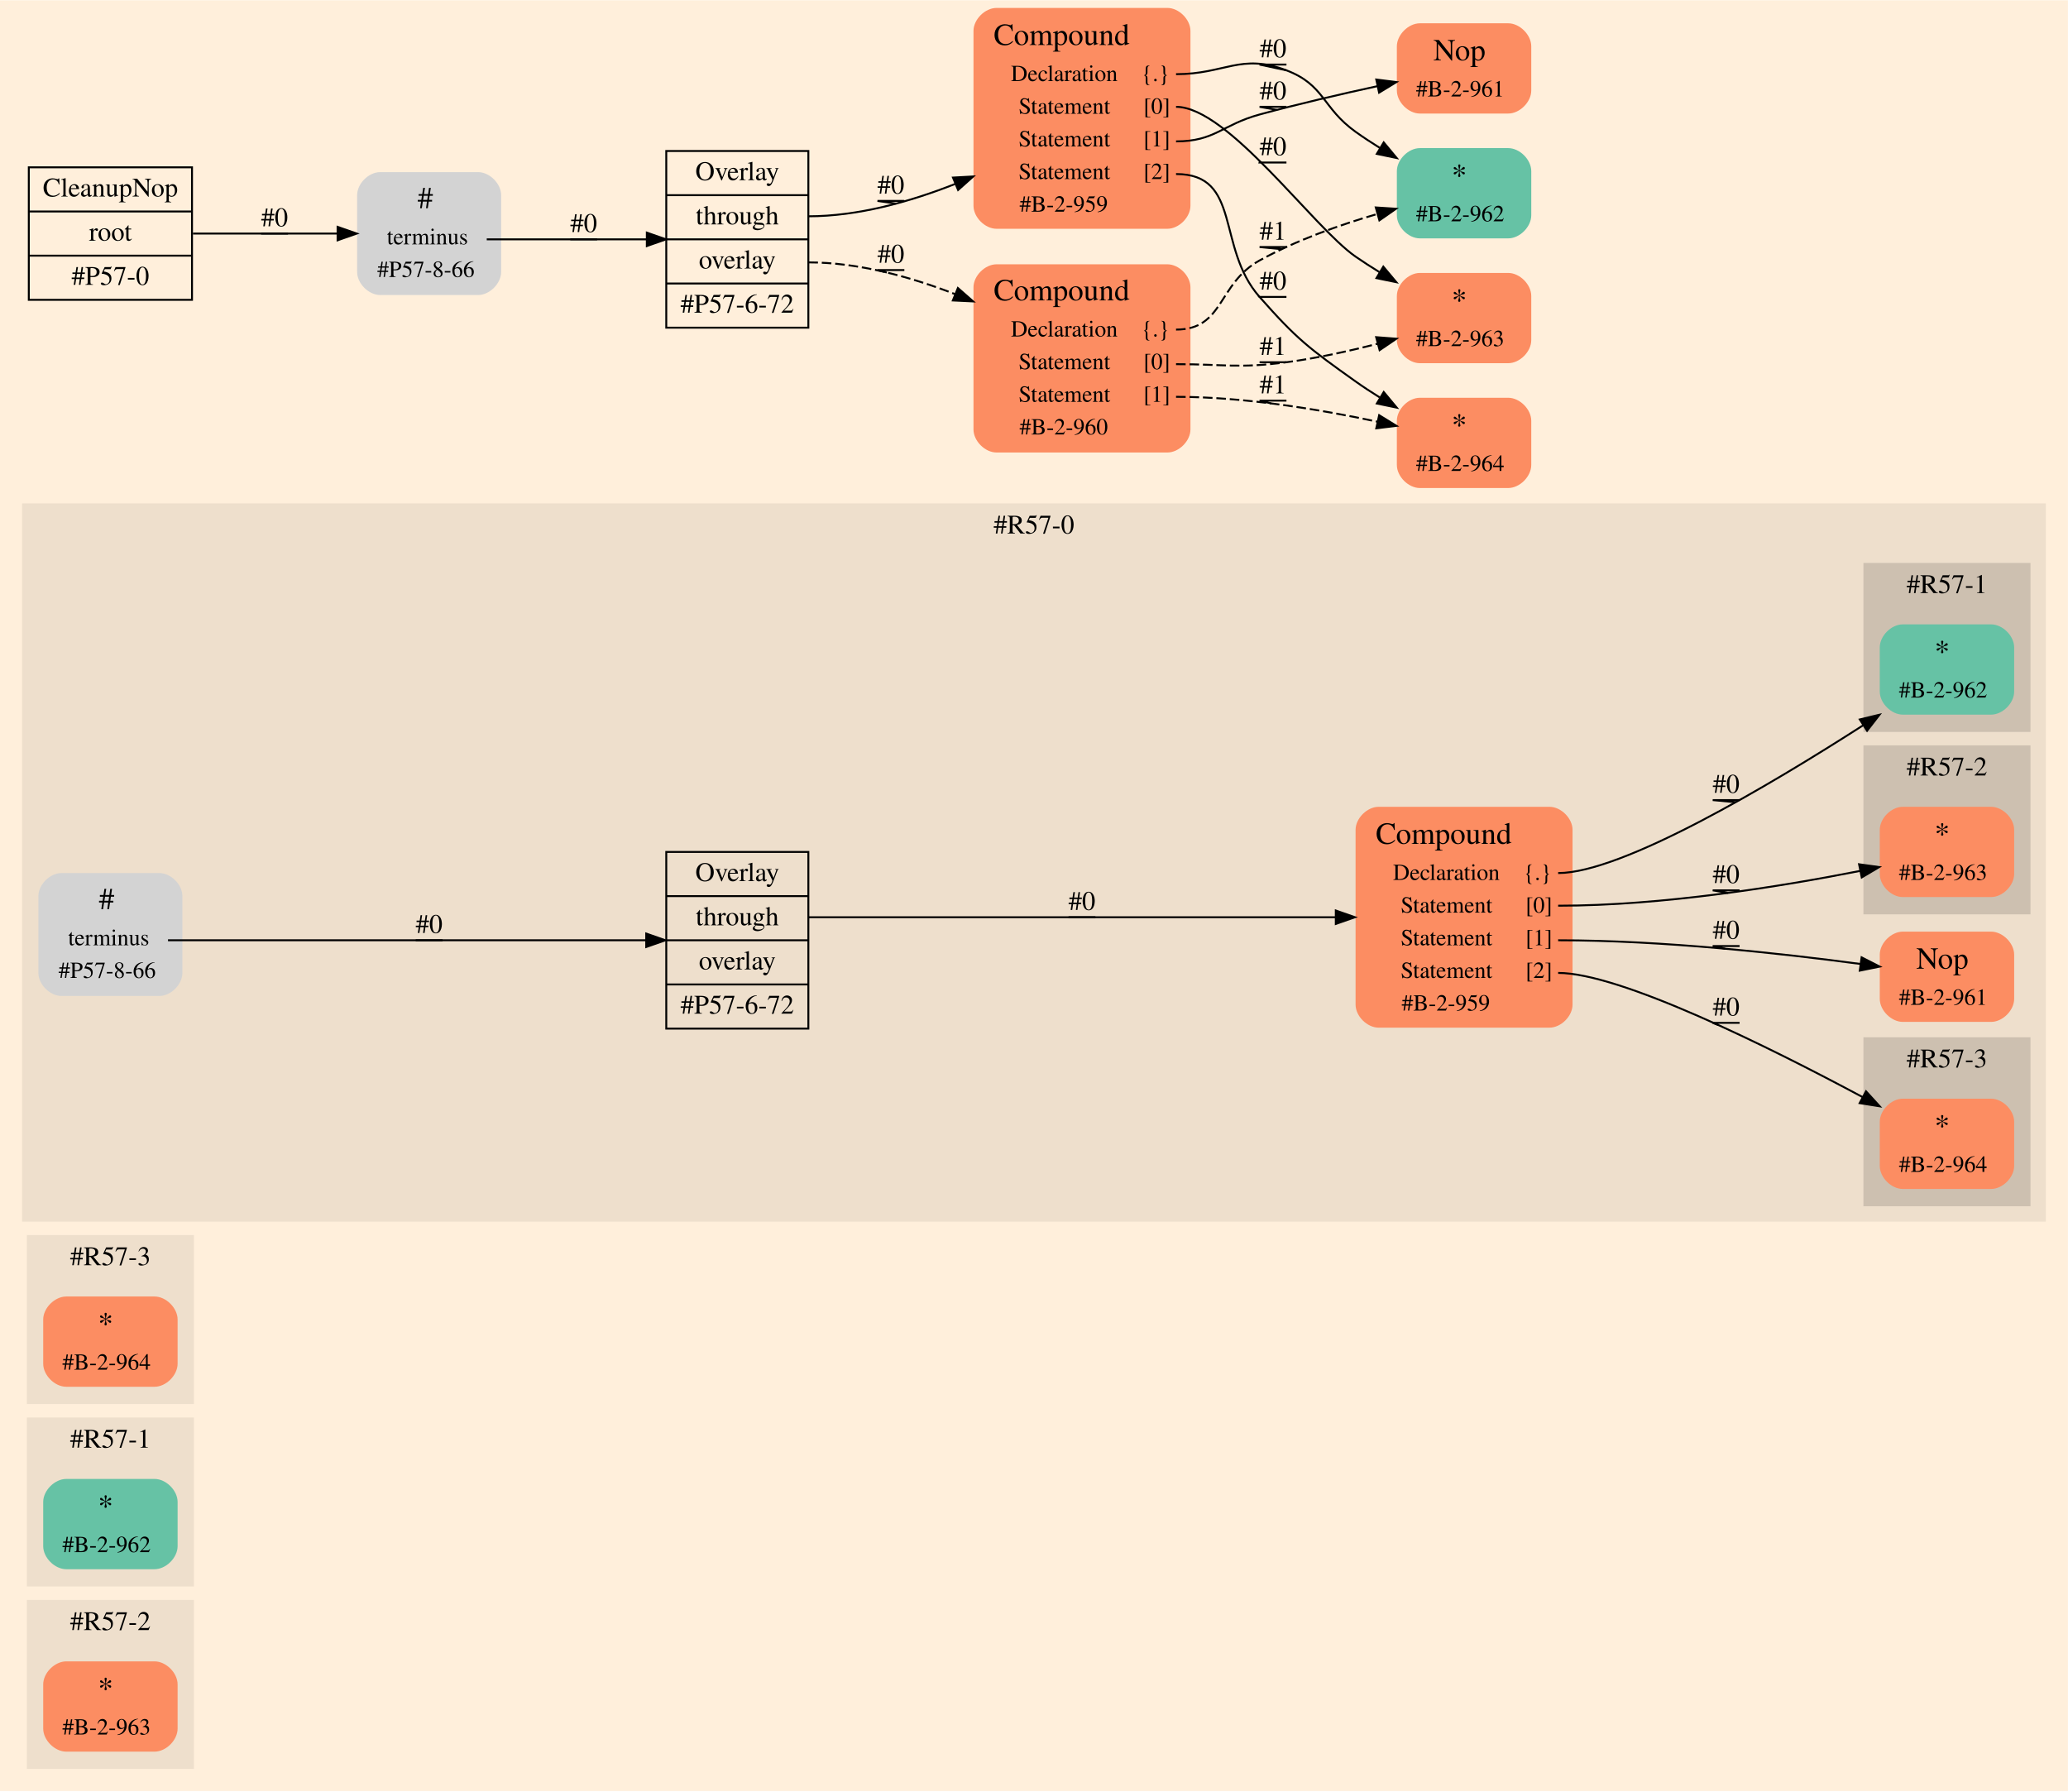
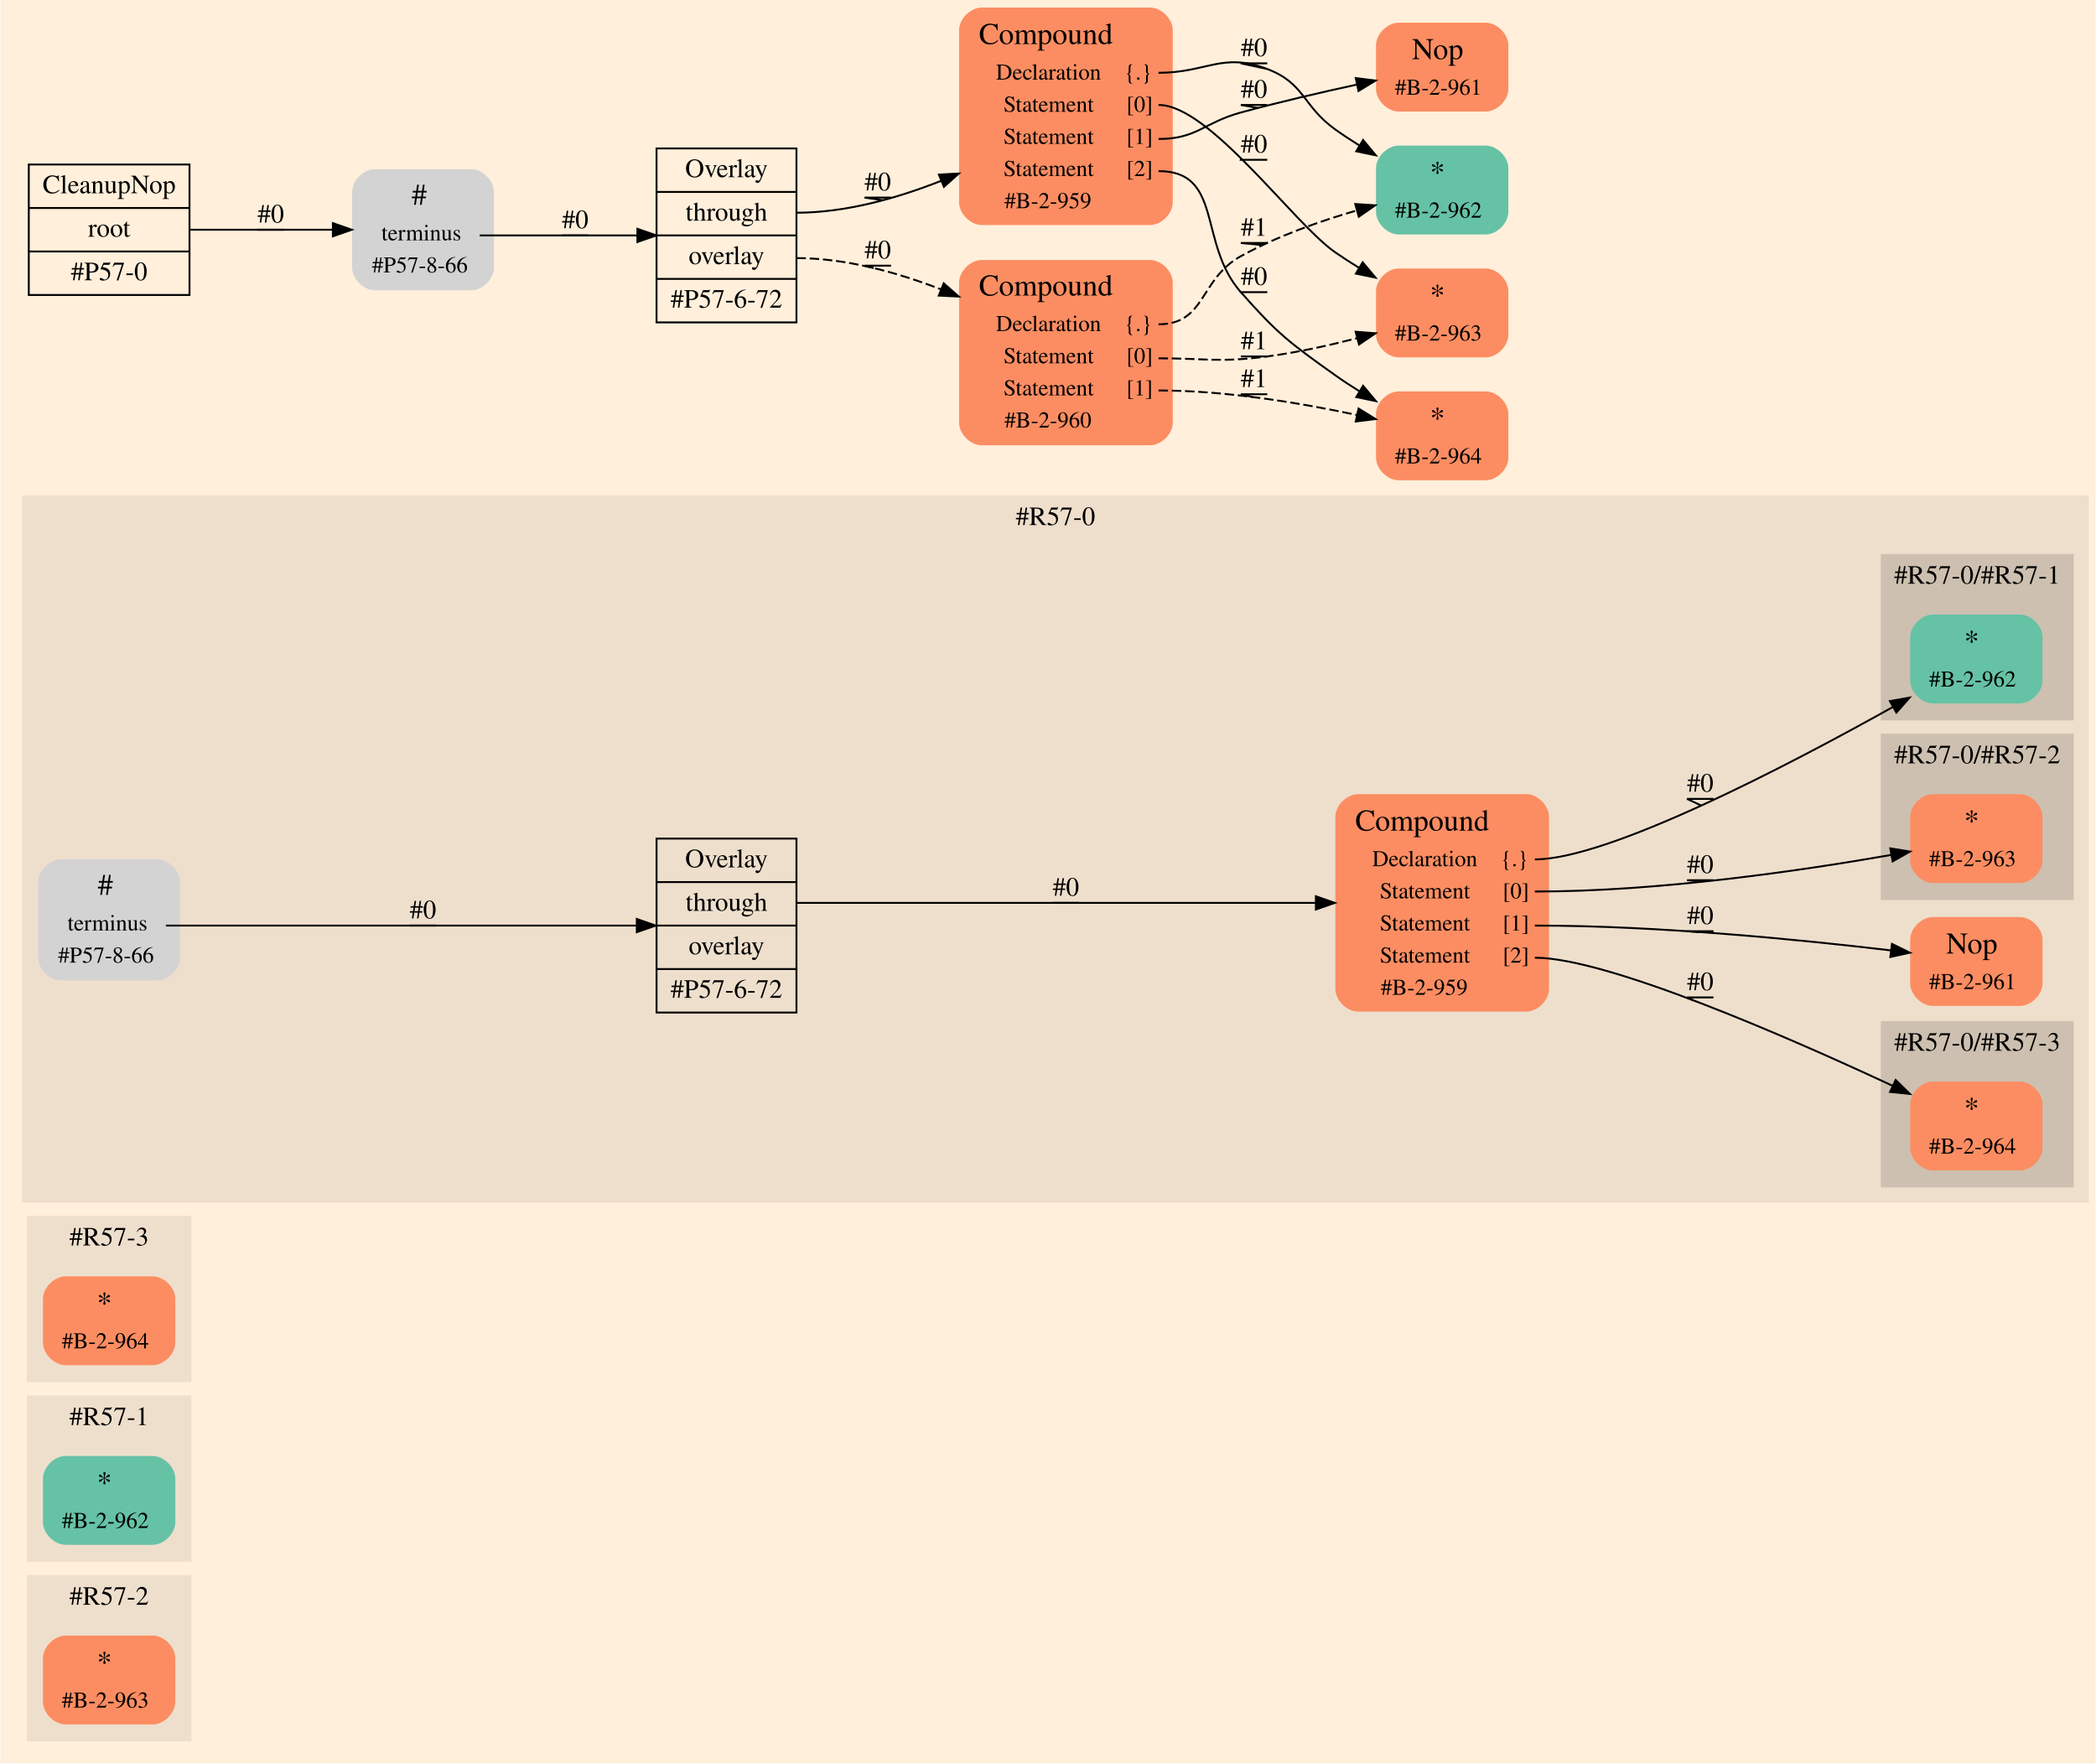
- <svg xmlns="http://www.w3.org/2000/svg" width="1008pt" height="873pt" viewBox="0.00 0.00 1008.00 872.76">
-   <g id="graph0" class="graph" transform="scale(.9359 .9359) rotate(0) translate(4 928.5)">
-     <polygon fill="#ffefdb" stroke="transparent" points="-4,4 -4,-928.5 1073,-928.5 1073,4 -4,4" />
+ <svg xmlns="http://www.w3.org/2000/svg" width="1008pt" height="848pt" viewBox="0.00 0.00 1008.00 848.34">
+   <g id="graph0" class="graph" transform="scale(.9097 .9097) rotate(0) translate(4 928.5)">
+     <polygon fill="#ffefdb" stroke="transparent" points="-4,4 -4,-928.5 1104,-928.5 1104,4 -4,4" />
    <g id="clust1" class="cluster">
      <polygon fill="#eedfcc" stroke="#eedfcc" points="10.5,-8 10.5,-95 96.5,-95 96.5,-8 10.5,-8" />
      <text text-anchor="middle" x="53.5" y="-79.8" font-family="Times,serif" font-size="14.00" fill="#000000">#R57-2</text>
    </g>
    <g id="clust2" class="cluster">
      <polygon fill="#eedfcc" stroke="#eedfcc" points="10.5,-103 10.5,-190 96.5,-190 96.5,-103 10.5,-103" />
      <text text-anchor="middle" x="53.5" y="-174.8" font-family="Times,serif" font-size="14.00" fill="#000000">#R57-1</text>
    </g>
    <g id="clust3" class="cluster">
      <polygon fill="#eedfcc" stroke="#eedfcc" points="10.5,-198 10.5,-285 96.5,-285 96.5,-198 10.5,-198" />
      <text text-anchor="middle" x="53.5" y="-269.8" font-family="Times,serif" font-size="14.00" fill="#000000">#R57-3</text>
    </g>
    <g id="clust4" class="cluster">
-       <polygon fill="#eedfcc" stroke="#eedfcc" points="8,-293 8,-666 1061,-666 1061,-293 8,-293" />
-       <text text-anchor="middle" x="534.5" y="-650.8" font-family="Times,serif" font-size="14.00" fill="#000000">#R57-0</text>
+       <polygon fill="#eedfcc" stroke="#eedfcc" points="8,-293 8,-666 1100,-666 1100,-293 8,-293" />
+       <text text-anchor="middle" x="554" y="-650.8" font-family="Times,serif" font-size="14.00" fill="#000000">#R57-0</text>
+     </g>
+     <g id="clust5" class="cluster">
+       <polygon fill="#cdc0b0" stroke="#cdc0b0" points="991,-301 991,-388 1092,-388 1092,-301 991,-301" />
+       <text text-anchor="middle" x="1041.5" y="-372.8" font-family="Times,serif" font-size="14.00" fill="#000000">#R57-0/#R57-3</text>
+     </g>
+     <g id="clust6" class="cluster">
+       <polygon fill="#cdc0b0" stroke="#cdc0b0" points="991,-548 991,-635 1092,-635 1092,-548 991,-548" />
+       <text text-anchor="middle" x="1041.5" y="-619.8" font-family="Times,serif" font-size="14.00" fill="#000000">#R57-0/#R57-1</text>
    </g>
    <g id="clust7" class="cluster">
-       <polygon fill="#cdc0b0" stroke="#cdc0b0" points="967,-453 967,-540 1053,-540 1053,-453 967,-453" />
-       <text text-anchor="middle" x="1010" y="-524.8" font-family="Times,serif" font-size="14.00" fill="#000000">#R57-2</text>
-     </g>
-     <g id="clust6" class="cluster">
-       <polygon fill="#cdc0b0" stroke="#cdc0b0" points="967,-548 967,-635 1053,-635 1053,-548 967,-548" />
-       <text text-anchor="middle" x="1010" y="-619.8" font-family="Times,serif" font-size="14.00" fill="#000000">#R57-1</text>
-     </g>
-     <g id="clust5" class="cluster">
-       <polygon fill="#cdc0b0" stroke="#cdc0b0" points="967,-301 967,-388 1053,-388 1053,-301 967,-301" />
-       <text text-anchor="middle" x="1010" y="-372.8" font-family="Times,serif" font-size="14.00" fill="#000000">#R57-3</text>
+       <polygon fill="#cdc0b0" stroke="#cdc0b0" points="991,-453 991,-540 1092,-540 1092,-453 991,-453" />
+       <text text-anchor="middle" x="1041.5" y="-524.8" font-family="Times,serif" font-size="14.00" fill="#000000">#R57-0/#R57-2</text>
    </g>
    <g id="node1" class="node">
      <path fill="#fc8d62" stroke="transparent" d="M76.5,-63.5C76.5,-63.5 30.5,-63.5 30.5,-63.5 24.5,-63.5 18.5,-57.5 18.5,-51.5 18.5,-51.5 18.5,-28.5 18.5,-28.5 18.5,-22.5 24.5,-16.5 30.5,-16.5 30.5,-16.5 76.5,-16.5 76.5,-16.5 82.5,-16.5 88.5,-22.5 88.5,-28.5 88.5,-28.5 88.5,-51.5 88.5,-51.5 88.5,-57.5 82.5,-63.5 76.5,-63.5" />
      <text text-anchor="start" x="47" y="-44.2" font-family="Times,serif" font-size="16.00" fill="#000000">*</text>
      <text text-anchor="start" x="28.5" y="-25.4" font-family="Times,serif" font-size="12.00" fill="#000000">#B-2-963</text>
    </g>
    <g id="node2" class="node">
      <path fill="#66c2a5" stroke="transparent" d="M76.5,-158.5C76.5,-158.5 30.5,-158.5 30.5,-158.5 24.5,-158.5 18.5,-152.5 18.5,-146.5 18.5,-146.5 18.5,-123.5 18.5,-123.5 18.5,-117.5 24.5,-111.5 30.5,-111.5 30.5,-111.5 76.5,-111.5 76.5,-111.5 82.5,-111.5 88.5,-117.5 88.5,-123.5 88.5,-123.5 88.5,-146.5 88.5,-146.5 88.5,-152.5 82.5,-158.5 76.5,-158.5" />
      <text text-anchor="start" x="47" y="-139.2" font-family="Times,serif" font-size="16.00" fill="#000000">*</text>
      <text text-anchor="start" x="28.5" y="-120.4" font-family="Times,serif" font-size="12.00" fill="#000000">#B-2-962</text>
    </g>
    <g id="node3" class="node">
      <path fill="#fc8d62" stroke="transparent" d="M76.5,-253.5C76.5,-253.5 30.5,-253.5 30.5,-253.5 24.5,-253.5 18.5,-247.5 18.5,-241.5 18.5,-241.5 18.5,-218.5 18.5,-218.5 18.5,-212.5 24.5,-206.5 30.5,-206.5 30.5,-206.5 76.5,-206.5 76.5,-206.5 82.5,-206.5 88.5,-212.5 88.5,-218.5 88.5,-218.5 88.5,-241.5 88.5,-241.5 88.5,-247.5 82.5,-253.5 76.5,-253.5" />
      <text text-anchor="start" x="47" y="-234.2" font-family="Times,serif" font-size="16.00" fill="#000000">*</text>
      <text text-anchor="start" x="28.5" y="-215.4" font-family="Times,serif" font-size="12.00" fill="#000000">#B-2-964</text>
    </g>
    <g id="node4" class="node">
-       <path fill="#fc8d62" stroke="transparent" d="M1033,-443.5C1033,-443.5 987,-443.5 987,-443.5 981,-443.5 975,-437.5 975,-431.5 975,-431.5 975,-408.5 975,-408.5 975,-402.5 981,-396.5 987,-396.5 987,-396.5 1033,-396.5 1033,-396.5 1039,-396.5 1045,-402.5 1045,-408.5 1045,-408.5 1045,-431.5 1045,-431.5 1045,-437.5 1039,-443.5 1033,-443.5" />
-       <text text-anchor="start" x="994" y="-424.2" font-family="Times,serif" font-size="16.00" fill="#000000">Nop</text>
-       <text text-anchor="start" x="985" y="-405.4" font-family="Times,serif" font-size="12.00" fill="#000000">#B-2-961</text>
+       <path fill="#fc8d62" stroke="transparent" d="M1064,-443.5C1064,-443.5 1018,-443.5 1018,-443.5 1012,-443.5 1006,-437.5 1006,-431.5 1006,-431.5 1006,-408.5 1006,-408.5 1006,-402.5 1012,-396.5 1018,-396.5 1018,-396.5 1064,-396.5 1064,-396.5 1070,-396.5 1076,-402.5 1076,-408.5 1076,-408.5 1076,-431.5 1076,-431.5 1076,-437.5 1070,-443.5 1064,-443.5" />
+       <text text-anchor="start" x="1025" y="-424.2" font-family="Times,serif" font-size="16.00" fill="#000000">Nop</text>
+       <text text-anchor="start" x="1016" y="-405.4" font-family="Times,serif" font-size="12.00" fill="#000000">#B-2-961</text>
    </g>
    <g id="node5" class="node">
      <path fill="#fc8d62" stroke="transparent" d="M803,-508.5C803,-508.5 714,-508.5 714,-508.5 708,-508.5 702,-502.5 702,-496.5 702,-496.5 702,-405.5 702,-405.5 702,-399.5 708,-393.5 714,-393.5 714,-393.5 803,-393.5 803,-393.5 809,-393.5 815,-399.5 815,-405.5 815,-405.5 815,-496.5 815,-496.5 815,-502.5 809,-508.5 803,-508.5" />
      <text text-anchor="start" x="712.5" y="-489.2" font-family="Times,serif" font-size="16.00" fill="#000000">Compound</text>
      <text text-anchor="start" x="721.5" y="-470.4" font-family="Times,serif" font-size="12.00" fill="#000000">Declaration</text>
      <text text-anchor="start" x="789.5" y="-470.4" font-family="Times,serif" font-size="12.00" fill="#000000">{.}</text>
      <text text-anchor="start" x="725.5" y="-453.4" font-family="Times,serif" font-size="12.00" fill="#000000">Statement</text>
      <text text-anchor="start" x="790.5" y="-453.4" font-family="Times,serif" font-size="12.00" fill="#000000">[0]</text>
      <text text-anchor="start" x="725.5" y="-436.4" font-family="Times,serif" font-size="12.00" fill="#000000">Statement</text>
      <text text-anchor="start" x="790.5" y="-436.4" font-family="Times,serif" font-size="12.00" fill="#000000">[1]</text>
      <text text-anchor="start" x="725.5" y="-419.4" font-family="Times,serif" font-size="12.00" fill="#000000">Statement</text>
      <text text-anchor="start" x="790.5" y="-419.4" font-family="Times,serif" font-size="12.00" fill="#000000">[2]</text>
      <text text-anchor="start" x="726" y="-402.4" font-family="Times,serif" font-size="12.00" fill="#000000">#B-2-959</text>
    </g>
    <g id="edge14" class="edge">
-       <path fill="none" stroke="#000000" d="M807.5,-439C861.862,-439 924.075,-432.128 965.036,-426.65" />
-       <polygon fill="#000000" stroke="#000000" points="965.54,-430.114 974.974,-425.293 964.592,-423.178 965.54,-430.114" />
+       <path fill="none" stroke="#000000" d="M807.5,-439C873.105,-439 948.737,-431.457 995.715,-425.876" />
+       <polygon fill="#000000" stroke="#000000" points="996.358,-429.324 1005.865,-424.648 995.517,-422.375 996.358,-429.324" />
      <text text-anchor="middle" x="895" y="-439.8" font-family="Times,serif" font-size="14.00" fill="#000000">#0</text>
-       <polyline fill="none" stroke="#000000" points="902,-436 888,-436 894.505,-434.595 " />
+       <polyline fill="none" stroke="#000000" points="902,-436 888,-436 894.554,-435.576 " />
    </g>
    <g id="node8" class="node">
-       <path fill="#fc8d62" stroke="transparent" d="M1033,-356.5C1033,-356.5 987,-356.5 987,-356.5 981,-356.5 975,-350.5 975,-344.5 975,-344.5 975,-321.5 975,-321.5 975,-315.5 981,-309.5 987,-309.5 987,-309.5 1033,-309.5 1033,-309.5 1039,-309.5 1045,-315.5 1045,-321.5 1045,-321.5 1045,-344.5 1045,-344.5 1045,-350.5 1039,-356.5 1033,-356.5" />
-       <text text-anchor="start" x="1003.5" y="-337.2" font-family="Times,serif" font-size="16.00" fill="#000000">*</text>
-       <text text-anchor="start" x="985" y="-318.4" font-family="Times,serif" font-size="12.00" fill="#000000">#B-2-964</text>
+       <path fill="#fc8d62" stroke="transparent" d="M1064,-356.5C1064,-356.5 1018,-356.5 1018,-356.5 1012,-356.5 1006,-350.5 1006,-344.5 1006,-344.5 1006,-321.5 1006,-321.5 1006,-315.5 1012,-309.5 1018,-309.5 1018,-309.5 1064,-309.5 1064,-309.5 1070,-309.5 1076,-315.5 1076,-321.5 1076,-321.5 1076,-344.5 1076,-344.5 1076,-350.5 1070,-356.5 1064,-356.5" />
+       <text text-anchor="start" x="1034.5" y="-337.2" font-family="Times,serif" font-size="16.00" fill="#000000">*</text>
+       <text text-anchor="start" x="1016" y="-318.4" font-family="Times,serif" font-size="12.00" fill="#000000">#B-2-964</text>
    </g>
    <g id="edge15" class="edge">
-       <path fill="none" stroke="#000000" d="M807.5,-422C839.765,-422 916.924,-383.652 966.137,-357.3" />
-       <polygon fill="#000000" stroke="#000000" points="967.842,-360.357 974.984,-352.531 964.521,-354.196 967.842,-360.357" />
-       <text text-anchor="middle" x="895" y="-399.8" font-family="Times,serif" font-size="14.00" fill="#000000">#0</text>
-       <polyline fill="none" stroke="#000000" points="902,-396 888,-396 890.898,-394.878 " />
+       <path fill="none" stroke="#000000" d="M807.5,-422C845.41,-422 940.387,-380.519 996.842,-354.195" />
+       <polygon fill="#000000" stroke="#000000" points="998.328,-357.364 1005.896,-349.95 995.356,-351.026 998.328,-357.364" />
+       <text text-anchor="middle" x="895" y="-404.8" font-family="Times,serif" font-size="14.00" fill="#000000">#0</text>
+       <polyline fill="none" stroke="#000000" points="902,-401 888,-401 891.477,-399.397 " />
    </g>
    <g id="node9" class="node">
-       <path fill="#66c2a5" stroke="transparent" d="M1033,-603.5C1033,-603.5 987,-603.5 987,-603.5 981,-603.5 975,-597.5 975,-591.5 975,-591.5 975,-568.5 975,-568.5 975,-562.5 981,-556.5 987,-556.5 987,-556.5 1033,-556.5 1033,-556.5 1039,-556.5 1045,-562.5 1045,-568.5 1045,-568.5 1045,-591.5 1045,-591.5 1045,-597.5 1039,-603.5 1033,-603.5" />
-       <text text-anchor="start" x="1003.5" y="-584.2" font-family="Times,serif" font-size="16.00" fill="#000000">*</text>
-       <text text-anchor="start" x="985" y="-565.4" font-family="Times,serif" font-size="12.00" fill="#000000">#B-2-962</text>
+       <path fill="#66c2a5" stroke="transparent" d="M1064,-603.5C1064,-603.5 1018,-603.5 1018,-603.5 1012,-603.5 1006,-597.5 1006,-591.5 1006,-591.5 1006,-568.5 1006,-568.5 1006,-562.5 1012,-556.5 1018,-556.5 1018,-556.5 1064,-556.5 1064,-556.5 1070,-556.5 1076,-562.5 1076,-568.5 1076,-568.5 1076,-591.5 1076,-591.5 1076,-597.5 1070,-603.5 1064,-603.5" />
+       <text text-anchor="start" x="1034.5" y="-584.2" font-family="Times,serif" font-size="16.00" fill="#000000">*</text>
+       <text text-anchor="start" x="1016" y="-565.4" font-family="Times,serif" font-size="12.00" fill="#000000">#B-2-962</text>
    </g>
    <g id="edge12" class="edge">
-       <path fill="none" stroke="#000000" d="M807.5,-474C840.816,-474 917.551,-519.606 966.41,-550.989" />
-       <polygon fill="#000000" stroke="#000000" points="964.597,-553.984 974.894,-556.475 968.398,-548.106 964.597,-553.984" />
-       <text text-anchor="middle" x="895" y="-515.8" font-family="Times,serif" font-size="14.00" fill="#000000">#0</text>
-       <polyline fill="none" stroke="#000000" points="902,-512 888,-512 899.942,-510.877 " />
+       <path fill="none" stroke="#000000" d="M807.5,-474C846.298,-474 940.505,-523.137 996.685,-554.501" />
+       <polygon fill="#000000" stroke="#000000" points="995.265,-557.717 1005.698,-559.562 998.693,-551.614 995.265,-557.717" />
+       <text text-anchor="middle" x="895" y="-509.8" font-family="Times,serif" font-size="14.00" fill="#000000">#0</text>
+       <polyline fill="none" stroke="#000000" points="902,-506 888,-506 895.522,-502.465 " />
    </g>
    <g id="node10" class="node">
-       <path fill="#fc8d62" stroke="transparent" d="M1033,-508.5C1033,-508.5 987,-508.5 987,-508.5 981,-508.5 975,-502.5 975,-496.5 975,-496.5 975,-473.5 975,-473.5 975,-467.5 981,-461.5 987,-461.5 987,-461.5 1033,-461.5 1033,-461.5 1039,-461.5 1045,-467.5 1045,-473.5 1045,-473.5 1045,-496.5 1045,-496.5 1045,-502.5 1039,-508.5 1033,-508.5" />
-       <text text-anchor="start" x="1003.5" y="-489.2" font-family="Times,serif" font-size="16.00" fill="#000000">*</text>
-       <text text-anchor="start" x="985" y="-470.4" font-family="Times,serif" font-size="12.00" fill="#000000">#B-2-963</text>
+       <path fill="#fc8d62" stroke="transparent" d="M1064,-508.5C1064,-508.5 1018,-508.5 1018,-508.5 1012,-508.5 1006,-502.5 1006,-496.5 1006,-496.5 1006,-473.5 1006,-473.5 1006,-467.5 1012,-461.5 1018,-461.5 1018,-461.5 1064,-461.5 1064,-461.5 1070,-461.5 1076,-467.5 1076,-473.5 1076,-473.5 1076,-496.5 1076,-496.5 1076,-502.5 1070,-508.5 1064,-508.5" />
+       <text text-anchor="start" x="1034.5" y="-489.2" font-family="Times,serif" font-size="16.00" fill="#000000">*</text>
+       <text text-anchor="start" x="1016" y="-470.4" font-family="Times,serif" font-size="12.00" fill="#000000">#B-2-963</text>
    </g>
    <g id="edge13" class="edge">
-       <path fill="none" stroke="#000000" d="M807.5,-457C861.976,-457 923.924,-467.066 964.801,-475.127" />
-       <polygon fill="#000000" stroke="#000000" points="964.227,-478.582 974.721,-477.126 965.61,-471.72 964.227,-478.582" />
-       <text text-anchor="middle" x="895" y="-468.8" font-family="Times,serif" font-size="14.00" fill="#000000">#0</text>
-       <polyline fill="none" stroke="#000000" points="902,-465 888,-465 896.049,-463.67 " />
+       <path fill="none" stroke="#000000" d="M807.5,-457C873.357,-457 948.923,-468.116 995.819,-476.34" />
+       <polygon fill="#000000" stroke="#000000" points="995.49,-479.837 1005.95,-478.15 996.722,-472.946 995.49,-479.837" />
+       <text text-anchor="middle" x="895" y="-466.8" font-family="Times,serif" font-size="14.00" fill="#000000">#0</text>
+       <polyline fill="none" stroke="#000000" points="902,-463 888,-463 895.906,-462.169 " />
    </g>
    <g id="node6" class="node">
      <path fill="#d3d3d3" stroke="transparent" d="M79,-474C79,-474 28,-474 28,-474 22,-474 16,-468 16,-462 16,-462 16,-422 16,-422 16,-416 22,-410 28,-410 28,-410 79,-410 79,-410 85,-410 91,-416 91,-422 91,-422 91,-462 91,-462 91,-468 85,-474 79,-474" />
      <text text-anchor="start" x="47.5" y="-455.2" font-family="Times,serif" font-size="16.00" fill="#000000">#</text>
      <text text-anchor="start" x="31.5" y="-436.4" font-family="Times,serif" font-size="12.00" fill="#000000">terminus</text>
      <text text-anchor="start" x="26.5" y="-419.4" font-family="Times,serif" font-size="12.00" fill="#000000">#P57-8-66</text>
    </g>
    <g id="node7" class="node">
      <polygon fill="#eedfcc" stroke="#000000" points="343,-393 343,-485 417,-485 417,-393 343,-393" />
      <text text-anchor="middle" x="380" y="-469.8" font-family="Times,serif" font-size="14.00" fill="#000000">Overlay</text>
      <polyline fill="none" stroke="#000000" points="343,-462 417,-462 " />
      <text text-anchor="middle" x="380" y="-446.8" font-family="Times,serif" font-size="14.00" fill="#000000">through</text>
      <polyline fill="none" stroke="#000000" points="343,-439 417,-439 " />
      <text text-anchor="middle" x="380" y="-423.8" font-family="Times,serif" font-size="14.00" fill="#000000">overlay</text>
      <polyline fill="none" stroke="#000000" points="343,-416 417,-416 " />
      <text text-anchor="middle" x="380" y="-400.8" font-family="Times,serif" font-size="14.00" fill="#000000">#P57-6-72</text>
    </g>
    <g id="edge16" class="edge">
      <path fill="none" stroke="#000000" d="M83.5,-439C171.394,-439 273.943,-439 332.497,-439" />
      <polygon fill="#000000" stroke="#000000" points="332.556,-442.5 342.556,-439 332.556,-435.5 332.556,-442.5" />
      <text text-anchor="middle" x="219.5" y="-442.8" font-family="Times,serif" font-size="14.00" fill="#000000">#0</text>
      <polyline fill="none" stroke="#000000" points="226.5,-439 212.5,-439 219.516,-439 " />
    </g>
    <g id="edge17" class="edge">
      <path fill="none" stroke="#000000" d="M417,-451C512.305,-451 622.57,-451 691.431,-451" />
      <polygon fill="#000000" stroke="#000000" points="691.701,-454.5 701.701,-451 691.701,-447.5 691.701,-454.5" />
      <text text-anchor="middle" x="559.5" y="-454.8" font-family="Times,serif" font-size="14.00" fill="#000000">#0</text>
      <polyline fill="none" stroke="#000000" points="566.5,-451 552.5,-451 564.167,-451 " />
    </g>
    <g id="node11" class="node">
      <polygon fill="#ffefdb" stroke="#000000" points="11,-772.5 11,-841.5 96,-841.5 96,-772.5 11,-772.5" />
      <text text-anchor="middle" x="53.5" y="-826.3" font-family="Times,serif" font-size="14.00" fill="#000000">CleanupNop</text>
      <polyline fill="none" stroke="#000000" points="11,-818.5 96,-818.5 " />
      <text text-anchor="middle" x="53.5" y="-803.3" font-family="Times,serif" font-size="14.00" fill="#000000">root</text>
      <polyline fill="none" stroke="#000000" points="11,-795.5 96,-795.5 " />
      <text text-anchor="middle" x="53.5" y="-780.3" font-family="Times,serif" font-size="14.00" fill="#000000">#P57-0</text>
    </g>
    <g id="node12" class="node">
      <path fill="#d3d3d3" stroke="transparent" d="M245,-839C245,-839 194,-839 194,-839 188,-839 182,-833 182,-827 182,-827 182,-787 182,-787 182,-781 188,-775 194,-775 194,-775 245,-775 245,-775 251,-775 257,-781 257,-787 257,-787 257,-827 257,-827 257,-833 251,-839 245,-839" />
      <text text-anchor="start" x="213.5" y="-820.2" font-family="Times,serif" font-size="16.00" fill="#000000">#</text>
      <text text-anchor="start" x="197.5" y="-801.4" font-family="Times,serif" font-size="12.00" fill="#000000">terminus</text>
      <text text-anchor="start" x="192.5" y="-784.4" font-family="Times,serif" font-size="12.00" fill="#000000">#P57-8-66</text>
    </g>
    <g id="edge1" class="edge">
      <path fill="none" stroke="#000000" d="M96.5,-807C121.314,-807 148.944,-807 171.721,-807" />
      <polygon fill="#000000" stroke="#000000" points="171.817,-810.5 181.817,-807 171.817,-803.5 171.817,-810.5" />
      <text text-anchor="middle" x="139" y="-810.8" font-family="Times,serif" font-size="14.00" fill="#000000">#0</text>
      <polyline fill="none" stroke="#000000" points="146,-807 132,-807 139.083,-807 " />
    </g>
    <g id="node13" class="node">
      <polygon fill="#ffefdb" stroke="#000000" points="343,-758 343,-850 417,-850 417,-758 343,-758" />
      <text text-anchor="middle" x="380" y="-834.8" font-family="Times,serif" font-size="14.00" fill="#000000">Overlay</text>
      <polyline fill="none" stroke="#000000" points="343,-827 417,-827 " />
      <text text-anchor="middle" x="380" y="-811.8" font-family="Times,serif" font-size="14.00" fill="#000000">through</text>
      <polyline fill="none" stroke="#000000" points="343,-804 417,-804 " />
      <text text-anchor="middle" x="380" y="-788.8" font-family="Times,serif" font-size="14.00" fill="#000000">overlay</text>
      <polyline fill="none" stroke="#000000" points="343,-781 417,-781 " />
      <text text-anchor="middle" x="380" y="-765.8" font-family="Times,serif" font-size="14.00" fill="#000000">#P57-6-72</text>
    </g>
    <g id="edge2" class="edge">
      <path fill="none" stroke="#000000" d="M249.5,-804C277.056,-804 307.884,-804 332.656,-804" />
      <polygon fill="#000000" stroke="#000000" points="332.875,-807.5 342.875,-804 332.874,-800.5 332.875,-807.5" />
      <text text-anchor="middle" x="300" y="-807.8" font-family="Times,serif" font-size="14.00" fill="#000000">#0</text>
      <polyline fill="none" stroke="#000000" points="307,-804 293,-804 300.092,-804 " />
    </g>
    <g id="node14" class="node">
      <path fill="#fc8d62" stroke="transparent" d="M604,-924.5C604,-924.5 515,-924.5 515,-924.5 509,-924.5 503,-918.5 503,-912.5 503,-912.5 503,-821.5 503,-821.5 503,-815.5 509,-809.5 515,-809.5 515,-809.5 604,-809.5 604,-809.5 610,-809.5 616,-815.5 616,-821.5 616,-821.5 616,-912.5 616,-912.5 616,-918.5 610,-924.5 604,-924.5" />
      <text text-anchor="start" x="513.5" y="-905.2" font-family="Times,serif" font-size="16.00" fill="#000000">Compound</text>
      <text text-anchor="start" x="522.5" y="-886.4" font-family="Times,serif" font-size="12.00" fill="#000000">Declaration</text>
      <text text-anchor="start" x="590.5" y="-886.4" font-family="Times,serif" font-size="12.00" fill="#000000">{.}</text>
      <text text-anchor="start" x="526.5" y="-869.4" font-family="Times,serif" font-size="12.00" fill="#000000">Statement</text>
      <text text-anchor="start" x="591.5" y="-869.4" font-family="Times,serif" font-size="12.00" fill="#000000">[0]</text>
      <text text-anchor="start" x="526.5" y="-852.4" font-family="Times,serif" font-size="12.00" fill="#000000">Statement</text>
      <text text-anchor="start" x="591.5" y="-852.4" font-family="Times,serif" font-size="12.00" fill="#000000">[1]</text>
      <text text-anchor="start" x="526.5" y="-835.4" font-family="Times,serif" font-size="12.00" fill="#000000">Statement</text>
      <text text-anchor="start" x="591.5" y="-835.4" font-family="Times,serif" font-size="12.00" fill="#000000">[2]</text>
      <text text-anchor="start" x="527" y="-818.4" font-family="Times,serif" font-size="12.00" fill="#000000">#B-2-959</text>
    </g>
    <g id="edge3" class="edge">
      <path fill="none" stroke="#000000" d="M417,-816C442.866,-816 469.909,-823.541 493.4,-832.823" />
      <polygon fill="#000000" stroke="#000000" points="492.316,-836.162 502.895,-836.744 494.988,-829.692 492.316,-836.162" />
      <text text-anchor="middle" x="460" y="-827.8" font-family="Times,serif" font-size="14.00" fill="#000000">#0</text>
      <polyline fill="none" stroke="#000000" points="467,-824 453,-824 462.729,-822.6 " />
    </g>
    <g id="node19" class="node">
      <path fill="#fc8d62" stroke="transparent" d="M604,-791C604,-791 515,-791 515,-791 509,-791 503,-785 503,-779 503,-779 503,-705 503,-705 503,-699 509,-693 515,-693 515,-693 604,-693 604,-693 610,-693 616,-699 616,-705 616,-705 616,-779 616,-779 616,-785 610,-791 604,-791" />
      <text text-anchor="start" x="513.5" y="-772.2" font-family="Times,serif" font-size="16.00" fill="#000000">Compound</text>
      <text text-anchor="start" x="522.5" y="-753.4" font-family="Times,serif" font-size="12.00" fill="#000000">Declaration</text>
      <text text-anchor="start" x="590.5" y="-753.4" font-family="Times,serif" font-size="12.00" fill="#000000">{.}</text>
      <text text-anchor="start" x="526.5" y="-736.4" font-family="Times,serif" font-size="12.00" fill="#000000">Statement</text>
      <text text-anchor="start" x="591.5" y="-736.4" font-family="Times,serif" font-size="12.00" fill="#000000">[0]</text>
      <text text-anchor="start" x="526.5" y="-719.4" font-family="Times,serif" font-size="12.00" fill="#000000">Statement</text>
      <text text-anchor="start" x="591.5" y="-719.4" font-family="Times,serif" font-size="12.00" fill="#000000">[1]</text>
      <text text-anchor="start" x="527" y="-702.4" font-family="Times,serif" font-size="12.00" fill="#000000">#B-2-960</text>
    </g>
    <g id="edge4" class="edge">
      <path fill="none" stroke="#000000" stroke-dasharray="5,2" d="M417,-792C442.809,-792 469.839,-784.607 493.335,-775.507" />
      <polygon fill="#000000" stroke="#000000" points="494.877,-778.659 502.834,-771.663 492.251,-772.17 494.877,-778.659" />
      <text text-anchor="middle" x="460" y="-791.8" font-family="Times,serif" font-size="14.00" fill="#000000">#0</text>
      <polyline fill="none" stroke="#000000" points="467,-788 453,-788 457.85,-786.739 " />
    </g>
    <g id="node15" class="node">
      <path fill="#66c2a5" stroke="transparent" d="M781.5,-851.5C781.5,-851.5 735.5,-851.5 735.5,-851.5 729.5,-851.5 723.5,-845.5 723.5,-839.5 723.5,-839.5 723.5,-816.5 723.5,-816.5 723.5,-810.5 729.5,-804.5 735.5,-804.5 735.5,-804.5 781.5,-804.5 781.5,-804.5 787.5,-804.5 793.5,-810.5 793.5,-816.5 793.5,-816.5 793.5,-839.5 793.5,-839.5 793.5,-845.5 787.5,-851.5 781.5,-851.5" />
      <text text-anchor="start" x="752" y="-832.2" font-family="Times,serif" font-size="16.00" fill="#000000">*</text>
      <text text-anchor="start" x="733.5" y="-813.4" font-family="Times,serif" font-size="12.00" fill="#000000">#B-2-962</text>
    </g>
    <g id="edge5" class="edge">
      <path fill="none" stroke="#000000" d="M608.5,-890C634.071,-890 642.098,-901.087 666,-892 686.01,-884.392 684.589,-872.456 702,-860 705.974,-857.157 710.222,-854.36 714.537,-851.673" />
      <polygon fill="#000000" stroke="#000000" points="716.652,-854.486 723.423,-846.338 713.048,-848.485 716.652,-854.486" />
      <text text-anchor="middle" x="659" y="-898.8" font-family="Times,serif" font-size="14.00" fill="#000000">#0</text>
      <polyline fill="none" stroke="#000000" points="666,-895 652,-895 666.015,-891.994 " />
    </g>
    <g id="node16" class="node">
      <path fill="#fc8d62" stroke="transparent" d="M781.5,-786.5C781.5,-786.5 735.5,-786.5 735.5,-786.5 729.5,-786.5 723.5,-780.5 723.5,-774.5 723.5,-774.5 723.5,-751.5 723.5,-751.5 723.5,-745.5 729.5,-739.5 735.5,-739.5 735.5,-739.5 781.5,-739.5 781.5,-739.5 787.5,-739.5 793.5,-745.5 793.5,-751.5 793.5,-751.5 793.5,-774.5 793.5,-774.5 793.5,-780.5 787.5,-786.5 781.5,-786.5" />
      <text text-anchor="start" x="752" y="-767.2" font-family="Times,serif" font-size="16.00" fill="#000000">*</text>
      <text text-anchor="start" x="733.5" y="-748.4" font-family="Times,serif" font-size="12.00" fill="#000000">#B-2-963</text>
    </g>
    <g id="edge6" class="edge">
      <path fill="none" stroke="#000000" d="M608.5,-873C635.558,-873 679.749,-810.396 702,-795 705.963,-792.258 710.178,-789.539 714.45,-786.913" />
      <polygon fill="#000000" stroke="#000000" points="716.442,-789.8 723.238,-781.673 712.856,-783.788 716.442,-789.8" />
      <text text-anchor="middle" x="659" y="-847.8" font-family="Times,serif" font-size="14.00" fill="#000000">#0</text>
      <polyline fill="none" stroke="#000000" points="666,-844 652,-844 652.2,-844.655 " />
    </g>
    <g id="node17" class="node">
      <path fill="#fc8d62" stroke="transparent" d="M781.5,-916.5C781.5,-916.5 735.5,-916.5 735.5,-916.5 729.5,-916.5 723.5,-910.5 723.5,-904.5 723.5,-904.5 723.5,-881.5 723.5,-881.5 723.5,-875.5 729.5,-869.5 735.5,-869.5 735.5,-869.5 781.5,-869.5 781.5,-869.5 787.5,-869.5 793.5,-875.5 793.5,-881.5 793.5,-881.5 793.5,-904.5 793.5,-904.5 793.5,-910.5 787.5,-916.5 781.5,-916.5" />
      <text text-anchor="start" x="742.5" y="-897.2" font-family="Times,serif" font-size="16.00" fill="#000000">Nop</text>
      <text text-anchor="start" x="733.5" y="-878.4" font-family="Times,serif" font-size="12.00" fill="#000000">#B-2-961</text>
    </g>
    <g id="edge7" class="edge">
      <path fill="none" stroke="#000000" d="M608.5,-855C628.81,-855 632.407,-863.651 652,-869 671.993,-874.458 694.337,-879.632 713.376,-883.769" />
      <polygon fill="#000000" stroke="#000000" points="712.777,-887.22 723.289,-885.895 714.245,-880.376 712.777,-887.22" />
      <text text-anchor="middle" x="659" y="-876.8" font-family="Times,serif" font-size="14.00" fill="#000000">#0</text>
      <polyline fill="none" stroke="#000000" points="666,-873 652,-873 661.04,-871.409 " />
    </g>
    <g id="node18" class="node">
      <path fill="#fc8d62" stroke="transparent" d="M781.5,-721.5C781.5,-721.5 735.5,-721.5 735.5,-721.5 729.5,-721.5 723.5,-715.5 723.5,-709.5 723.5,-709.5 723.5,-686.5 723.5,-686.5 723.5,-680.5 729.5,-674.5 735.5,-674.5 735.5,-674.5 781.5,-674.5 781.5,-674.5 787.5,-674.5 793.5,-680.5 793.5,-686.5 793.5,-686.5 793.5,-709.5 793.5,-709.5 793.5,-715.5 787.5,-721.5 781.5,-721.5" />
      <text text-anchor="start" x="752" y="-702.2" font-family="Times,serif" font-size="16.00" fill="#000000">*</text>
      <text text-anchor="start" x="733.5" y="-683.4" font-family="Times,serif" font-size="12.00" fill="#000000">#B-2-964</text>
    </g>
    <g id="edge8" class="edge">
      <path fill="none" stroke="#000000" d="M608.5,-838C642.893,-838 629.243,-799.787 652,-774 671.587,-751.805 677.882,-747.163 702,-730 705.981,-727.167 710.234,-724.376 714.552,-721.694" />
      <polygon fill="#000000" stroke="#000000" points="716.665,-724.508 723.441,-716.363 713.065,-718.505 716.665,-724.508" />
      <text text-anchor="middle" x="659" y="-777.8" font-family="Times,serif" font-size="14.00" fill="#000000">#0</text>
      <polyline fill="none" stroke="#000000" points="666,-774 652,-774 652.115,-773.87 " />
    </g>
    <g id="edge9" class="edge">
      <path fill="none" stroke="#000000" stroke-dasharray="5,2" d="M608.5,-757C633.595,-757 630.03,-780.871 652,-793 671.007,-803.493 693.672,-811.487 713.198,-817.168" />
      <polygon fill="#000000" stroke="#000000" points="712.514,-820.611 723.087,-819.929 714.396,-813.869 712.514,-820.611" />
      <text text-anchor="middle" x="659" y="-803.8" font-family="Times,serif" font-size="14.00" fill="#000000">#1</text>
      <polyline fill="none" stroke="#000000" points="666,-800 652,-800 663.505,-798.864 " />
    </g>
    <g id="edge10" class="edge">
      <path fill="none" stroke="#000000" stroke-dasharray="5,2" d="M608.5,-739C634.059,-739 640.658,-736.673 666,-740 681.597,-742.048 698.366,-745.746 713.285,-749.587" />
      <polygon fill="#000000" stroke="#000000" points="712.717,-753.058 723.281,-752.25 714.519,-746.294 712.717,-753.058" />
      <text text-anchor="middle" x="659" y="-743.8" font-family="Times,serif" font-size="14.00" fill="#000000">#1</text>
      <polyline fill="none" stroke="#000000" points="666,-740 652,-740 666.023,-740.003 " />
    </g>
    <g id="edge11" class="edge">
      <path fill="none" stroke="#000000" stroke-dasharray="5,2" d="M608.5,-722C644.005,-722 683.65,-715.363 713.262,-709.069" />
      <polygon fill="#000000" stroke="#000000" points="714.277,-712.43 723.294,-706.869 712.777,-705.592 714.277,-712.43" />
      <text text-anchor="middle" x="659" y="-723.8" font-family="Times,serif" font-size="14.00" fill="#000000">#1</text>
      <polyline fill="none" stroke="#000000" points="666,-720 652,-720 657.996,-718.561 " />
    </g>
  </g>
</svg>
